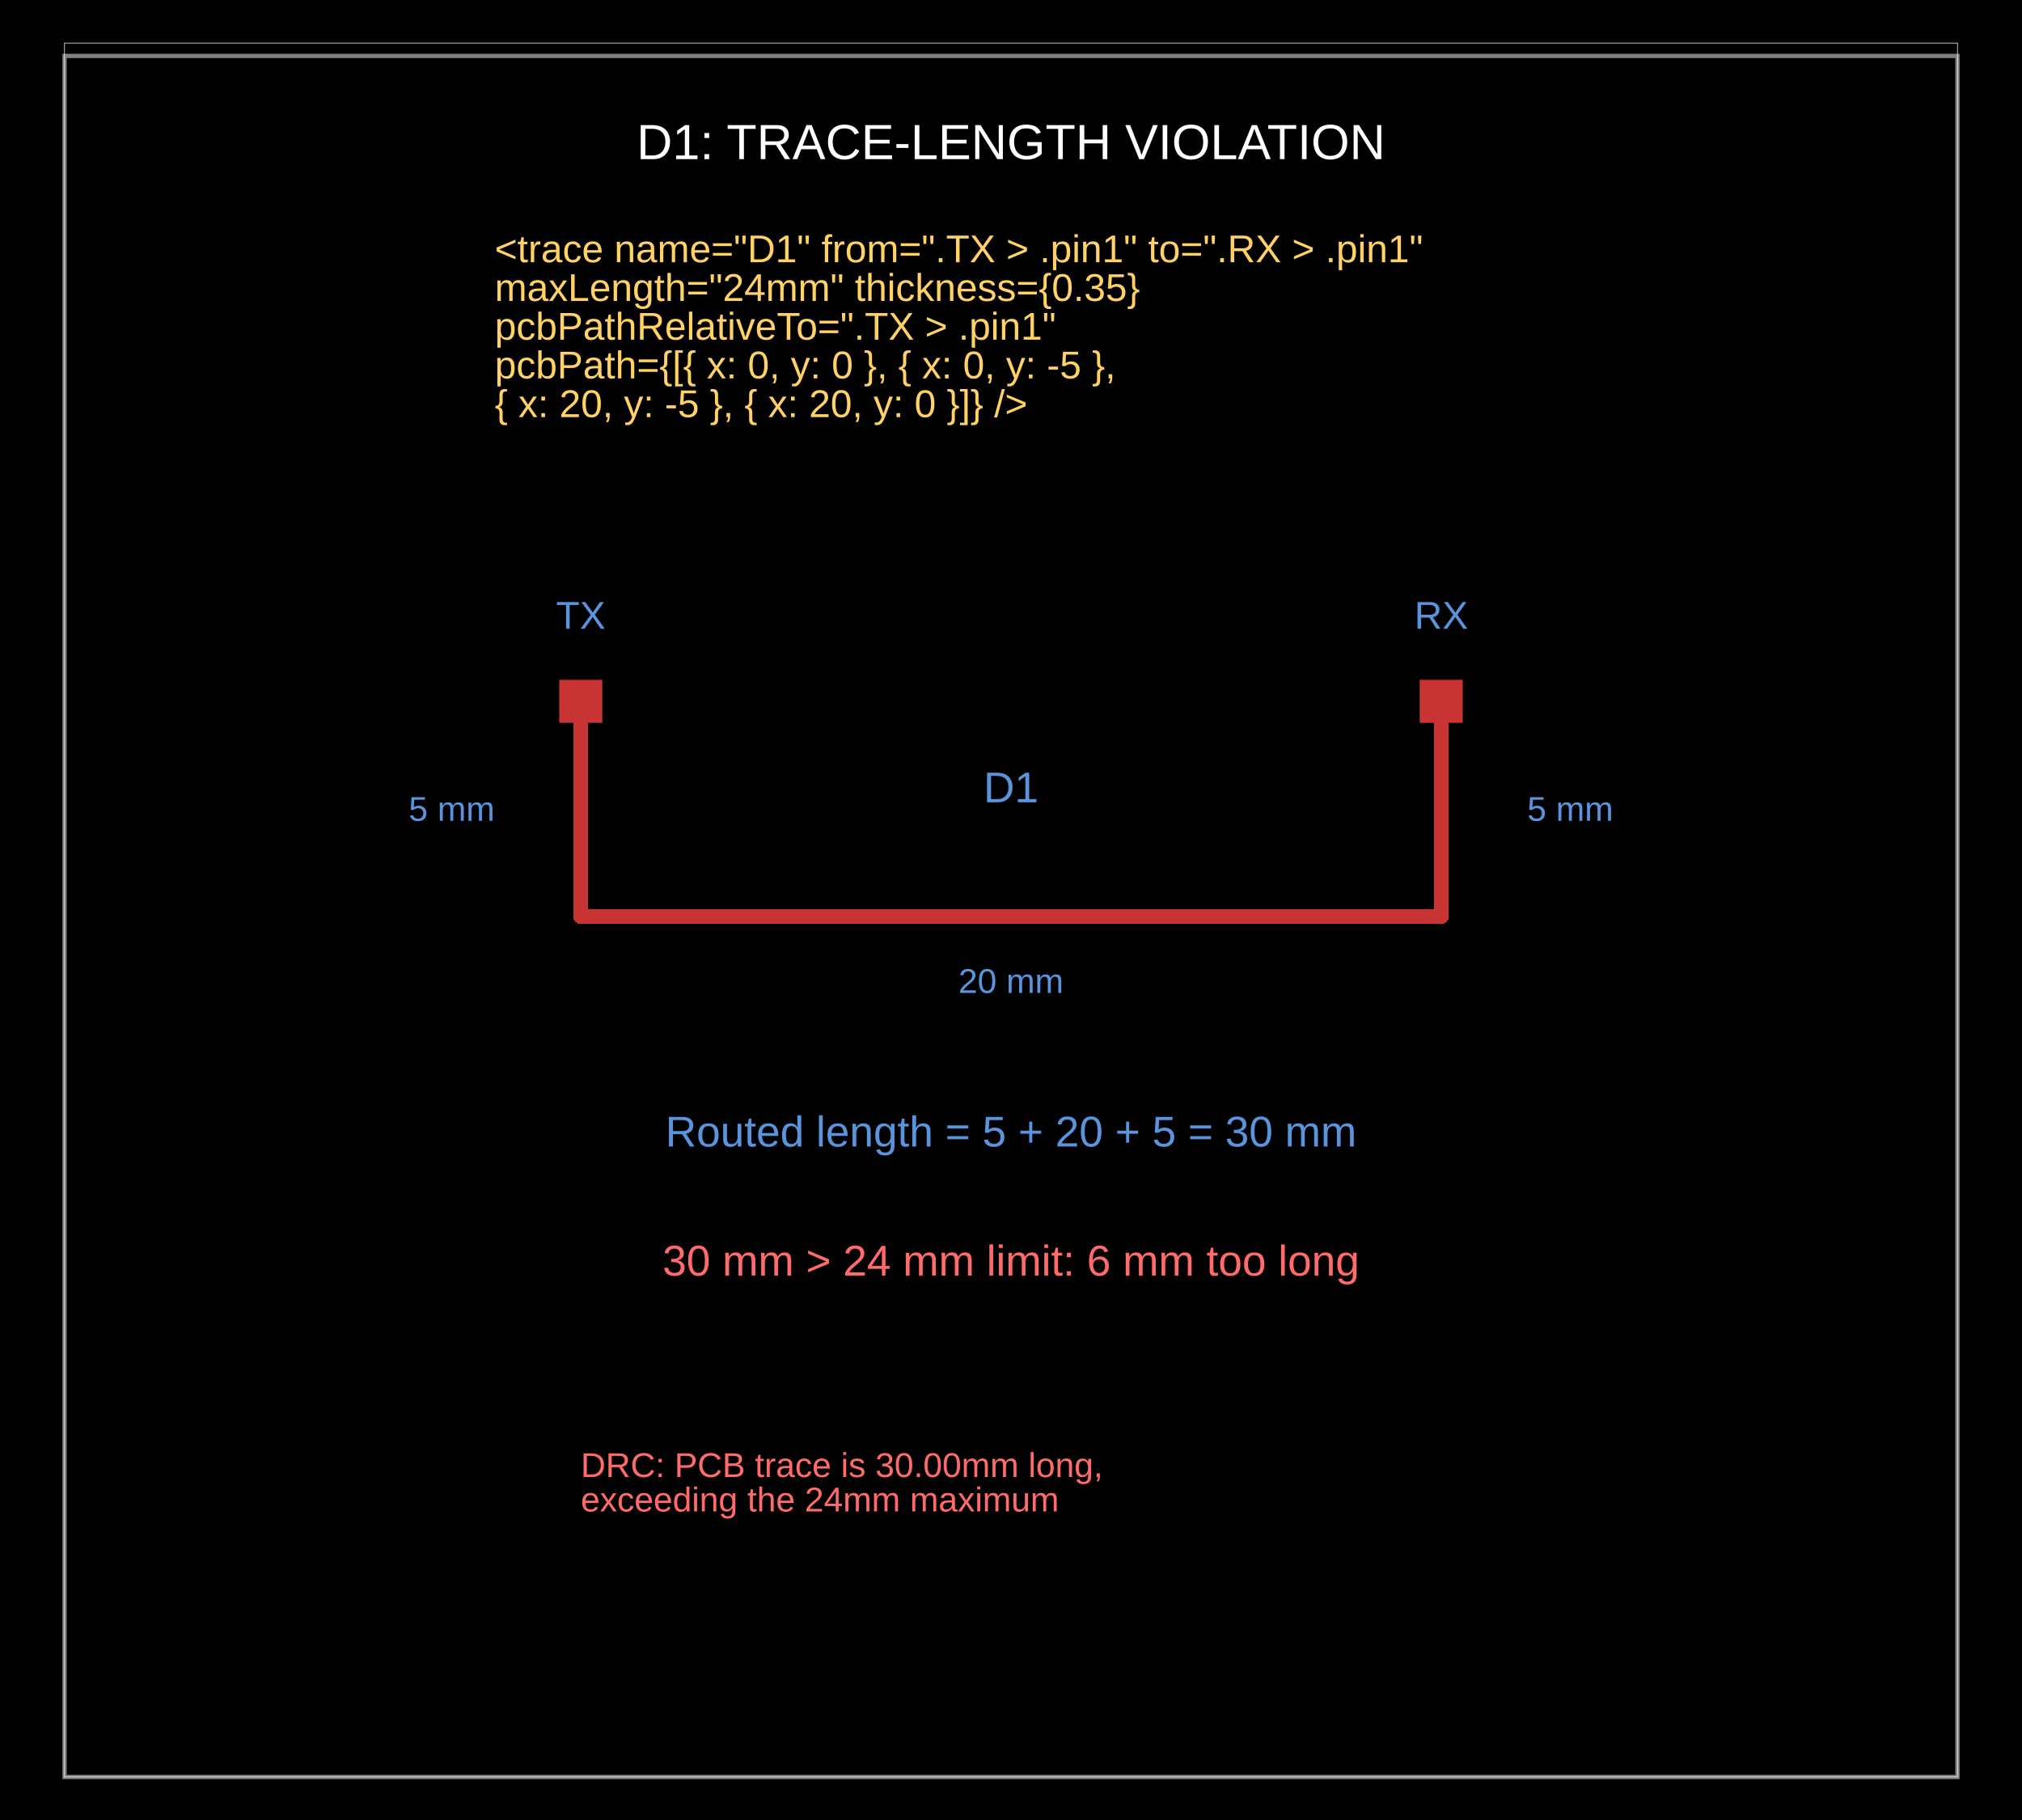
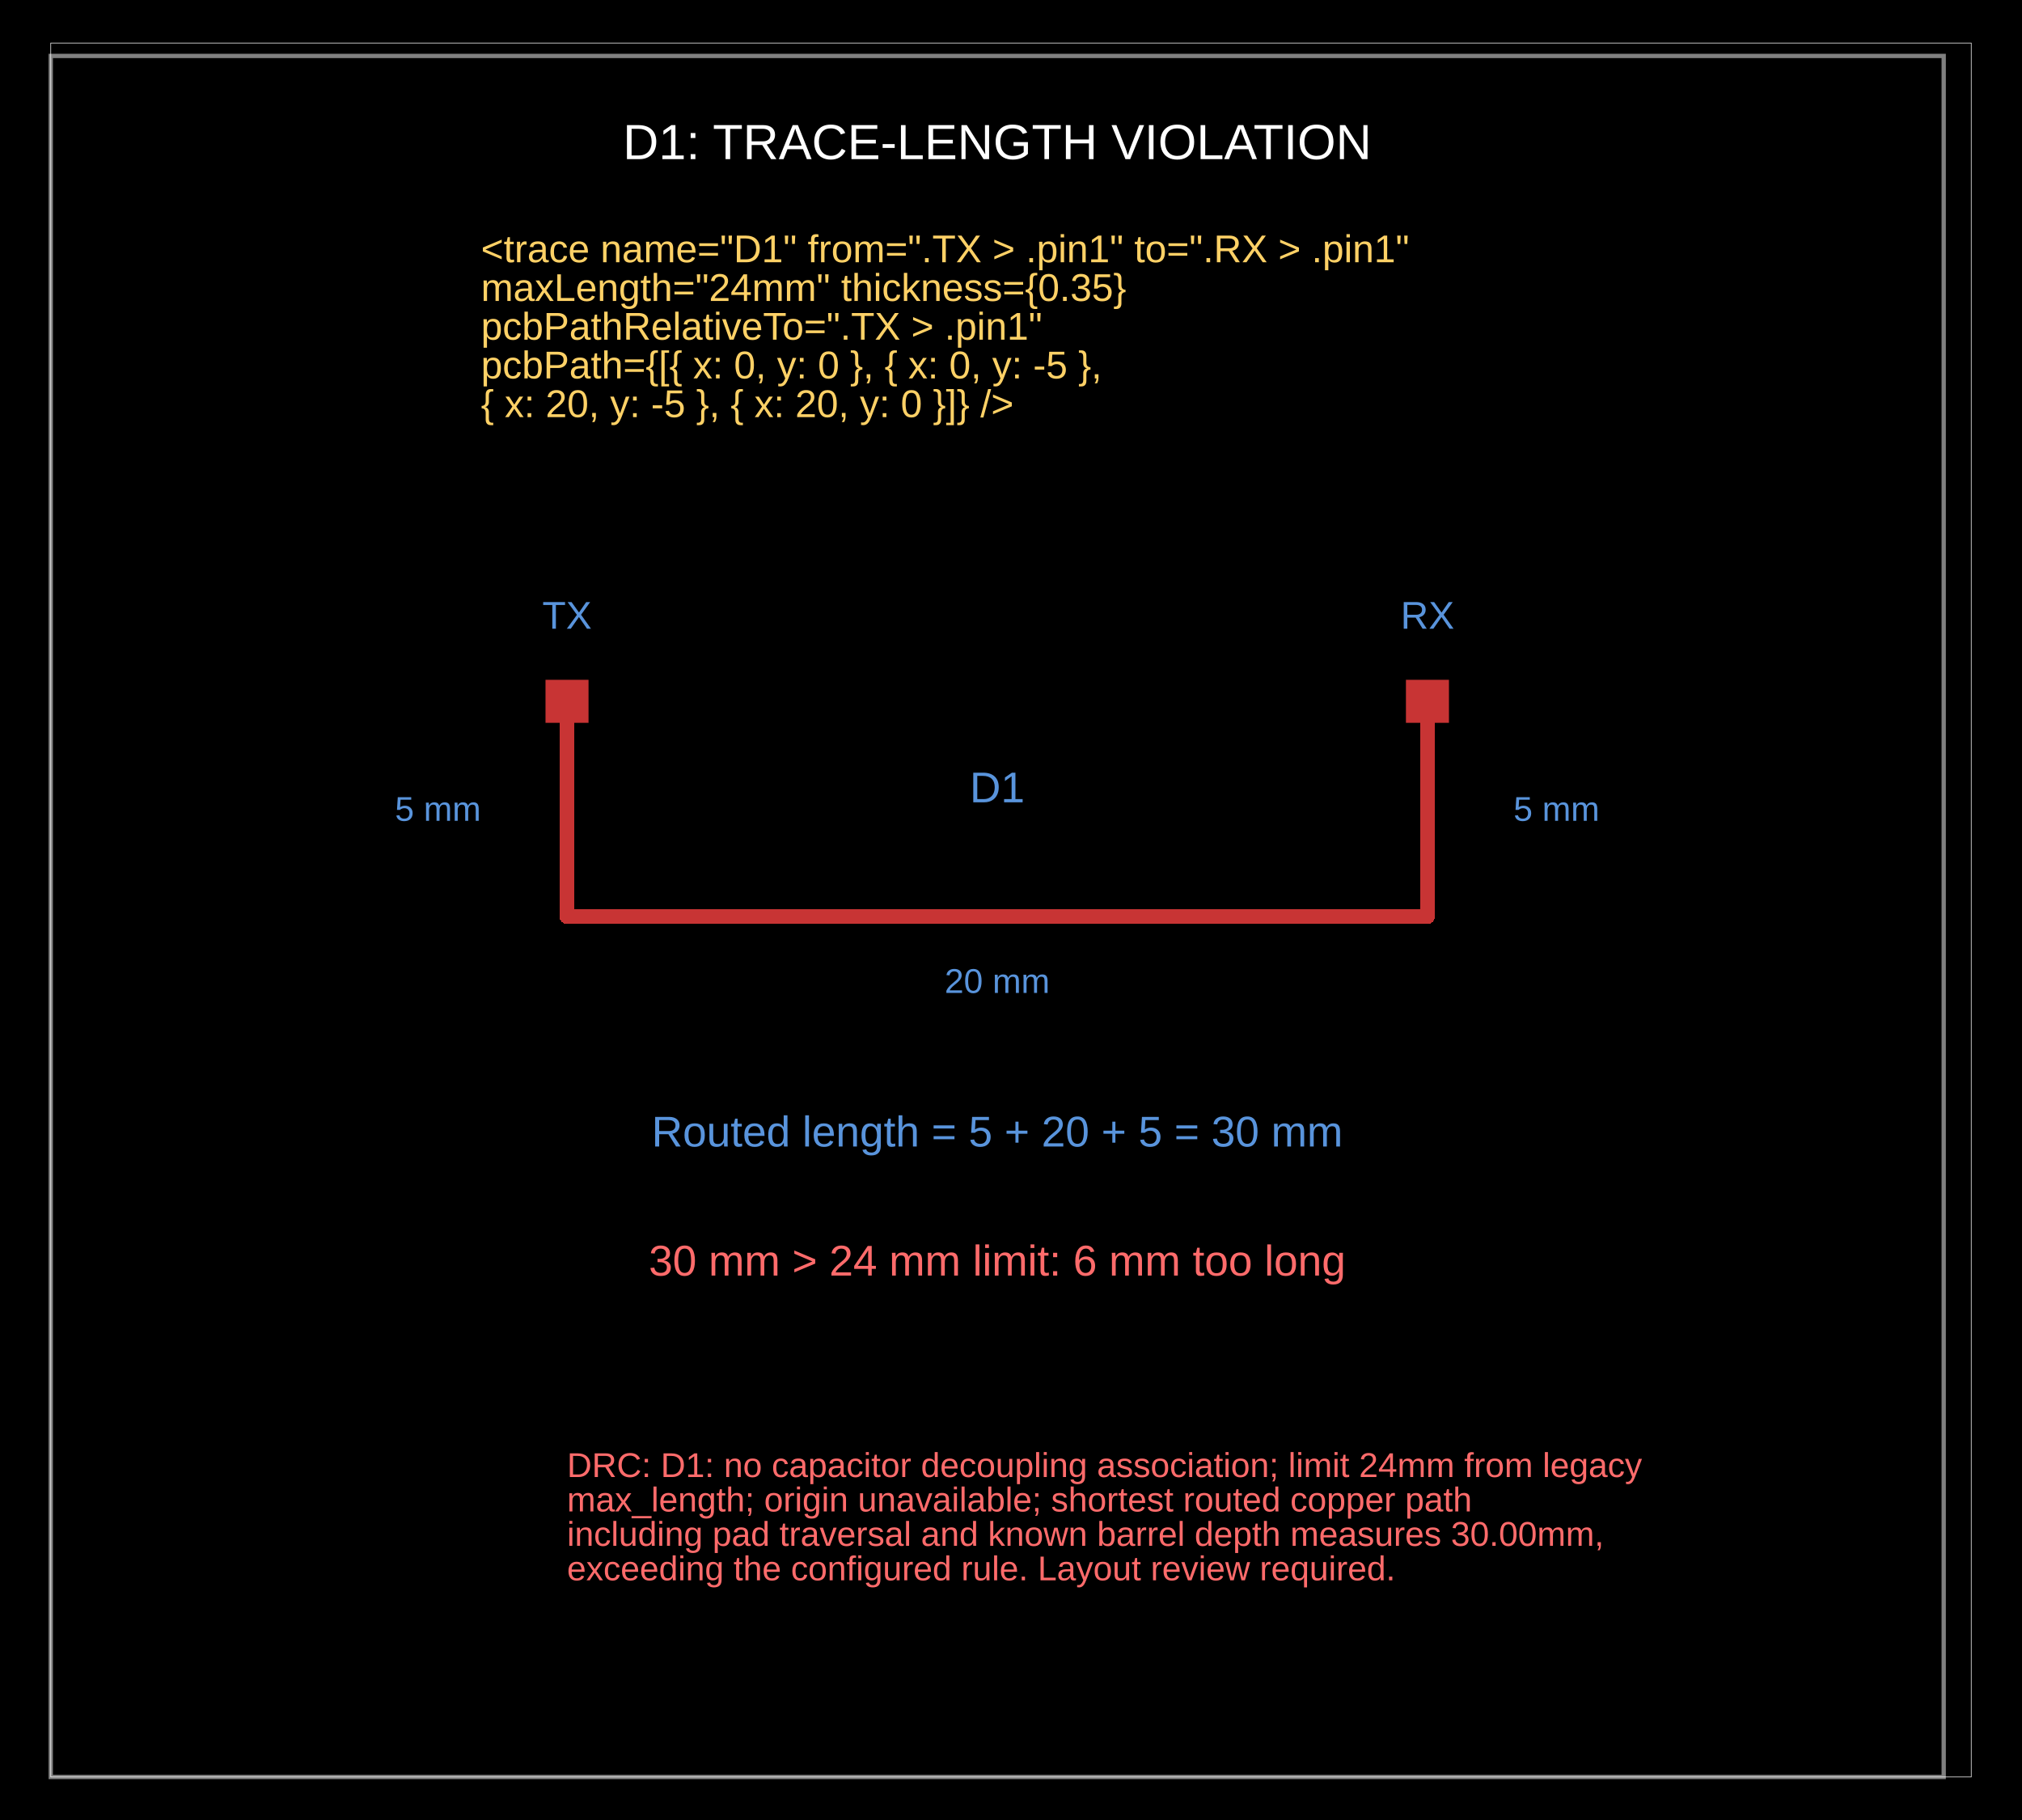
<svg xmlns="http://www.w3.org/2000/svg" width="1000" height="900" data-software-used-string="@tscircuit/core@0.0.1933">
  <style />
  <rect class="boundary" x="0" y="0" fill="#000" width="1000" height="900" data-type="pcb_background" data-pcb-layer="global" />
-   <rect class="pcb-boundary" fill="none" stroke="#fff" stroke-width="0.3" x="31.915" y="21.277" width="936.17" height="857.447" data-type="pcb_boundary" data-pcb-layer="global" />
-   <path class="pcb-board" d="M 31.915 878.723 L 968.085 878.723 L 968.085 27.66 L 31.915 27.66 Z" fill="none" stroke="rgba(255, 255, 255, 0.5)" stroke-width="2.128" data-type="pcb_board" data-pcb-layer="board" />
-   <rect class="pcb-pad" fill="rgb(200, 52, 52)" x="276.596" y="336.17" width="21.277" height="21.277" data-type="pcb_smtpad" data-pcb-layer="top" data-pad-name="TX.SIGNAL" />
-   <rect class="pcb-pad" fill="rgb(200, 52, 52)" x="702.128" y="336.17" width="21.277" height="21.277" data-type="pcb_smtpad" data-pcb-layer="top" data-pad-name="RX.SIGNAL" />
-   <path class="pcb-trace" stroke="rgb(200, 52, 52)" fill="none" d="M 287.234 346.809 L 287.234 453.191" stroke-width="7.447" stroke-linecap="round" stroke-linejoin="round" shape-rendering="crispEdges" data-type="pcb_trace" data-pcb-layer="top" />
-   <path class="pcb-trace" stroke="rgb(200, 52, 52)" fill="none" d="M 287.234 453.191 L 712.766 453.191" stroke-width="7.447" stroke-linecap="round" stroke-linejoin="round" shape-rendering="crispEdges" data-type="pcb_trace" data-pcb-layer="top" />
-   <path class="pcb-trace" stroke="rgb(200, 52, 52)" fill="none" d="M 712.766 453.191 L 712.766 346.809" stroke-width="7.447" stroke-linecap="round" stroke-linejoin="round" shape-rendering="crispEdges" data-type="pcb_trace" data-pcb-layer="top" />
-   <text x="500" y="70.213" fill="white" font-family="Arial, sans-serif" font-size="24.468" text-anchor="middle" dominant-baseline="central" class="pcb-note-text" data-type="pcb_note_text" data-pcb-note-text-id="pcb_note_text_0" data-pcb-layer="overlay">D1: TRACE-LENGTH VIOLATION</text>
-   <text x="244.681" y="117.021" fill="#ffd166" font-family="Arial, sans-serif" font-size="19.149" text-anchor="start" dominant-baseline="text-before-edge" class="pcb-note-text" data-type="pcb_note_text" data-pcb-note-text-id="pcb_note_text_1" data-pcb-layer="overlay">
-     <tspan x="244.681">&lt;trace name="D1" from=".TX &gt; .pin1" to=".RX &gt; .pin1"</tspan>
-     <tspan x="244.681" dy="1em">  maxLength="24mm" thickness={0.35}</tspan>
-     <tspan x="244.681" dy="1em">  pcbPathRelativeTo=".TX &gt; .pin1"</tspan>
-     <tspan x="244.681" dy="1em">  pcbPath={[{ x: 0, y: 0 }, { x: 0, y: -5 },</tspan>
-     <tspan x="244.681" dy="1em">    { x: 20, y: -5 }, { x: 20, y: 0 }]} /&gt;</tspan>
+   <rect class="pcb-boundary" fill="none" stroke="#fff" stroke-width="0.3" x="25.106" y="21.277" width="949.787" height="857.447" data-type="pcb_boundary" data-pcb-layer="global" />
+   <path class="pcb-board" d="M 25.106 878.723 L 961.277 878.723 L 961.277 27.66 L 25.106 27.66 Z" fill="none" stroke="rgba(255, 255, 255, 0.5)" stroke-width="2.128" data-type="pcb_board" data-pcb-layer="board" />
+   <rect class="pcb-pad" fill="rgb(200, 52, 52)" x="269.787" y="336.17" width="21.277" height="21.277" data-type="pcb_smtpad" data-pcb-layer="top" data-pad-name="TX.SIGNAL" />
+   <rect class="pcb-pad" fill="rgb(200, 52, 52)" x="695.319" y="336.17" width="21.277" height="21.277" data-type="pcb_smtpad" data-pcb-layer="top" data-pad-name="RX.SIGNAL" />
+   <path class="pcb-trace" stroke="rgb(200, 52, 52)" fill="none" d="M 280.426 346.809 L 280.426 453.191" stroke-width="7.447" stroke-linecap="round" stroke-linejoin="round" shape-rendering="crispEdges" data-type="pcb_trace" data-pcb-layer="top" />
+   <path class="pcb-trace" stroke="rgb(200, 52, 52)" fill="none" d="M 280.426 453.191 L 705.957 453.191" stroke-width="7.447" stroke-linecap="round" stroke-linejoin="round" shape-rendering="crispEdges" data-type="pcb_trace" data-pcb-layer="top" />
+   <path class="pcb-trace" stroke="rgb(200, 52, 52)" fill="none" d="M 705.957 453.191 L 705.957 346.809" stroke-width="7.447" stroke-linecap="round" stroke-linejoin="round" shape-rendering="crispEdges" data-type="pcb_trace" data-pcb-layer="top" />
+   <text x="493.191" y="70.213" fill="white" font-family="Arial, sans-serif" font-size="24.468" text-anchor="middle" dominant-baseline="central" class="pcb-note-text" data-type="pcb_note_text" data-pcb-note-text-id="pcb_note_text_0" data-pcb-layer="overlay">D1: TRACE-LENGTH VIOLATION</text>
+   <text x="237.872" y="117.021" fill="#ffd166" font-family="Arial, sans-serif" font-size="19.149" text-anchor="start" dominant-baseline="text-before-edge" class="pcb-note-text" data-type="pcb_note_text" data-pcb-note-text-id="pcb_note_text_1" data-pcb-layer="overlay">
+     <tspan x="237.872">&lt;trace name="D1" from=".TX &gt; .pin1" to=".RX &gt; .pin1"</tspan>
+     <tspan x="237.872" dy="1em">  maxLength="24mm" thickness={0.35}</tspan>
+     <tspan x="237.872" dy="1em">  pcbPathRelativeTo=".TX &gt; .pin1"</tspan>
+     <tspan x="237.872" dy="1em">  pcbPath={[{ x: 0, y: 0 }, { x: 0, y: -5 },</tspan>
+     <tspan x="237.872" dy="1em">    { x: 20, y: -5 }, { x: 20, y: 0 }]} /&gt;</tspan>
  </text>
-   <text x="287.234" y="304.255" fill="rgb(89, 148, 220)" font-family="Arial, sans-serif" font-size="19.149" text-anchor="middle" dominant-baseline="central" class="pcb-note-text" data-type="pcb_note_text" data-pcb-note-text-id="pcb_note_text_2" data-pcb-layer="overlay">TX</text>
-   <text x="712.766" y="304.255" fill="rgb(89, 148, 220)" font-family="Arial, sans-serif" font-size="19.149" text-anchor="middle" dominant-baseline="central" class="pcb-note-text" data-type="pcb_note_text" data-pcb-note-text-id="pcb_note_text_3" data-pcb-layer="overlay">RX</text>
-   <text x="500" y="389.362" fill="rgb(89, 148, 220)" font-family="Arial, sans-serif" font-size="21.277" text-anchor="middle" dominant-baseline="central" class="pcb-note-text" data-type="pcb_note_text" data-pcb-note-text-id="pcb_note_text_4" data-pcb-layer="overlay">D1</text>
-   <text x="223.404" y="400" fill="rgb(89, 148, 220)" font-family="Arial, sans-serif" font-size="17.021" text-anchor="middle" dominant-baseline="central" class="pcb-note-text" data-type="pcb_note_text" data-pcb-note-text-id="pcb_note_text_5" data-pcb-layer="overlay">5 mm</text>
-   <text x="776.596" y="400" fill="rgb(89, 148, 220)" font-family="Arial, sans-serif" font-size="17.021" text-anchor="middle" dominant-baseline="central" class="pcb-note-text" data-type="pcb_note_text" data-pcb-note-text-id="pcb_note_text_6" data-pcb-layer="overlay">5 mm</text>
-   <text x="500" y="485.106" fill="rgb(89, 148, 220)" font-family="Arial, sans-serif" font-size="17.021" text-anchor="middle" dominant-baseline="central" class="pcb-note-text" data-type="pcb_note_text" data-pcb-note-text-id="pcb_note_text_7" data-pcb-layer="overlay">20 mm</text>
-   <text x="500" y="559.574" fill="rgb(89, 148, 220)" font-family="Arial, sans-serif" font-size="21.277" text-anchor="middle" dominant-baseline="central" class="pcb-note-text" data-type="pcb_note_text" data-pcb-note-text-id="pcb_note_text_8" data-pcb-layer="overlay">Routed length = 5 + 20 + 5 = 30 mm</text>
-   <text x="500" y="623.404" fill="#ff6b6b" font-family="Arial, sans-serif" font-size="21.277" text-anchor="middle" dominant-baseline="central" class="pcb-note-text" data-type="pcb_note_text" data-pcb-note-text-id="pcb_note_text_9" data-pcb-layer="overlay">30 mm &gt; 24 mm limit: 6 mm too long</text>
-   <text x="287.234" y="719.149" fill="#ff6b6b" font-family="Arial, sans-serif" font-size="17.021" text-anchor="start" dominant-baseline="text-before-edge" class="pcb-note-text" data-type="pcb_note_text" data-pcb-note-text-id="pcb_note_text_10" data-pcb-layer="overlay">
-     <tspan x="287.234">DRC: PCB trace is 30.00mm long,</tspan>
-     <tspan x="287.234" dy="1em">exceeding the 24mm maximum</tspan>
+   <text x="280.426" y="304.255" fill="rgb(89, 148, 220)" font-family="Arial, sans-serif" font-size="19.149" text-anchor="middle" dominant-baseline="central" class="pcb-note-text" data-type="pcb_note_text" data-pcb-note-text-id="pcb_note_text_2" data-pcb-layer="overlay">TX</text>
+   <text x="705.957" y="304.255" fill="rgb(89, 148, 220)" font-family="Arial, sans-serif" font-size="19.149" text-anchor="middle" dominant-baseline="central" class="pcb-note-text" data-type="pcb_note_text" data-pcb-note-text-id="pcb_note_text_3" data-pcb-layer="overlay">RX</text>
+   <text x="493.191" y="389.362" fill="rgb(89, 148, 220)" font-family="Arial, sans-serif" font-size="21.277" text-anchor="middle" dominant-baseline="central" class="pcb-note-text" data-type="pcb_note_text" data-pcb-note-text-id="pcb_note_text_4" data-pcb-layer="overlay">D1</text>
+   <text x="216.596" y="400" fill="rgb(89, 148, 220)" font-family="Arial, sans-serif" font-size="17.021" text-anchor="middle" dominant-baseline="central" class="pcb-note-text" data-type="pcb_note_text" data-pcb-note-text-id="pcb_note_text_5" data-pcb-layer="overlay">5 mm</text>
+   <text x="769.787" y="400" fill="rgb(89, 148, 220)" font-family="Arial, sans-serif" font-size="17.021" text-anchor="middle" dominant-baseline="central" class="pcb-note-text" data-type="pcb_note_text" data-pcb-note-text-id="pcb_note_text_6" data-pcb-layer="overlay">5 mm</text>
+   <text x="493.191" y="485.106" fill="rgb(89, 148, 220)" font-family="Arial, sans-serif" font-size="17.021" text-anchor="middle" dominant-baseline="central" class="pcb-note-text" data-type="pcb_note_text" data-pcb-note-text-id="pcb_note_text_7" data-pcb-layer="overlay">20 mm</text>
+   <text x="493.191" y="559.574" fill="rgb(89, 148, 220)" font-family="Arial, sans-serif" font-size="21.277" text-anchor="middle" dominant-baseline="central" class="pcb-note-text" data-type="pcb_note_text" data-pcb-note-text-id="pcb_note_text_8" data-pcb-layer="overlay">Routed length = 5 + 20 + 5 = 30 mm</text>
+   <text x="493.191" y="623.404" fill="#ff6b6b" font-family="Arial, sans-serif" font-size="21.277" text-anchor="middle" dominant-baseline="central" class="pcb-note-text" data-type="pcb_note_text" data-pcb-note-text-id="pcb_note_text_9" data-pcb-layer="overlay">30 mm &gt; 24 mm limit: 6 mm too long</text>
+   <text x="280.426" y="719.149" fill="#ff6b6b" font-family="Arial, sans-serif" font-size="17.021" text-anchor="start" dominant-baseline="text-before-edge" class="pcb-note-text" data-type="pcb_note_text" data-pcb-note-text-id="pcb_note_text_10" data-pcb-layer="overlay">
+     <tspan x="280.426">DRC: D1: no capacitor decoupling association; limit 24mm from legacy</tspan>
+     <tspan x="280.426" dy="1em">max_length; origin unavailable; shortest routed copper path</tspan>
+     <tspan x="280.426" dy="1em">including pad traversal and known barrel depth measures 30.00mm,</tspan>
+     <tspan x="280.426" dy="1em">exceeding the configured rule. Layout review required.</tspan>
  </text>
</svg>
